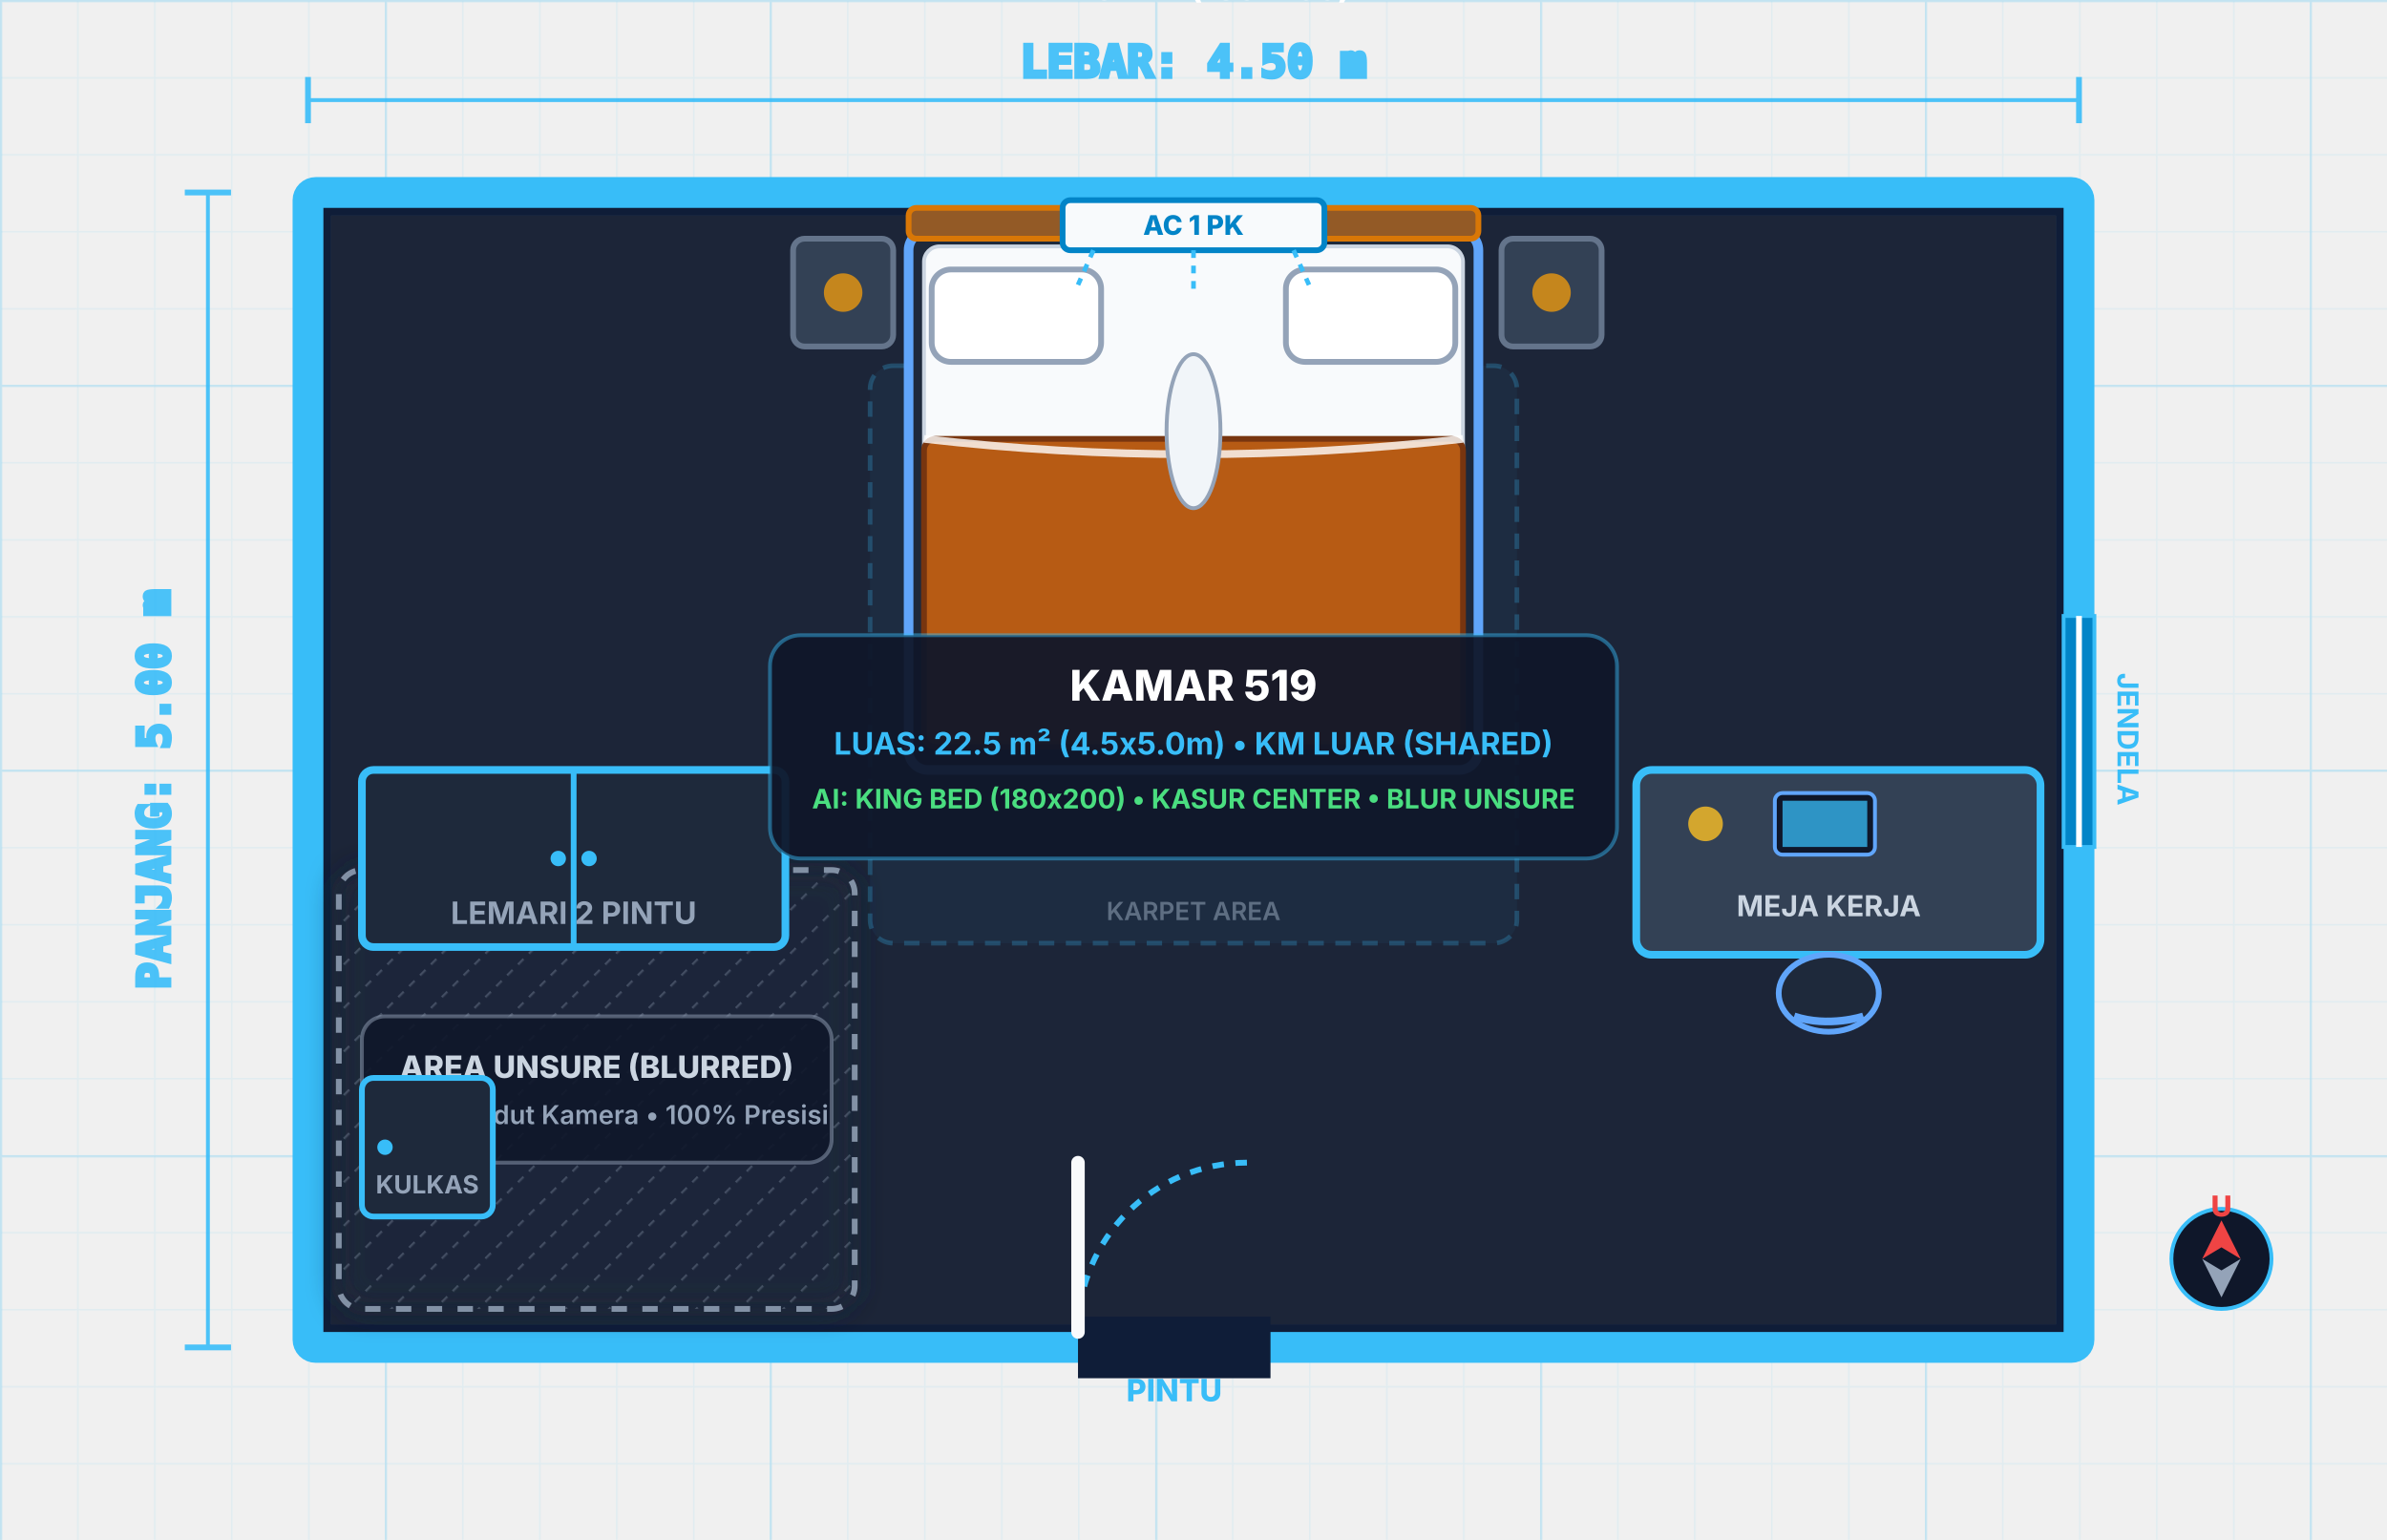
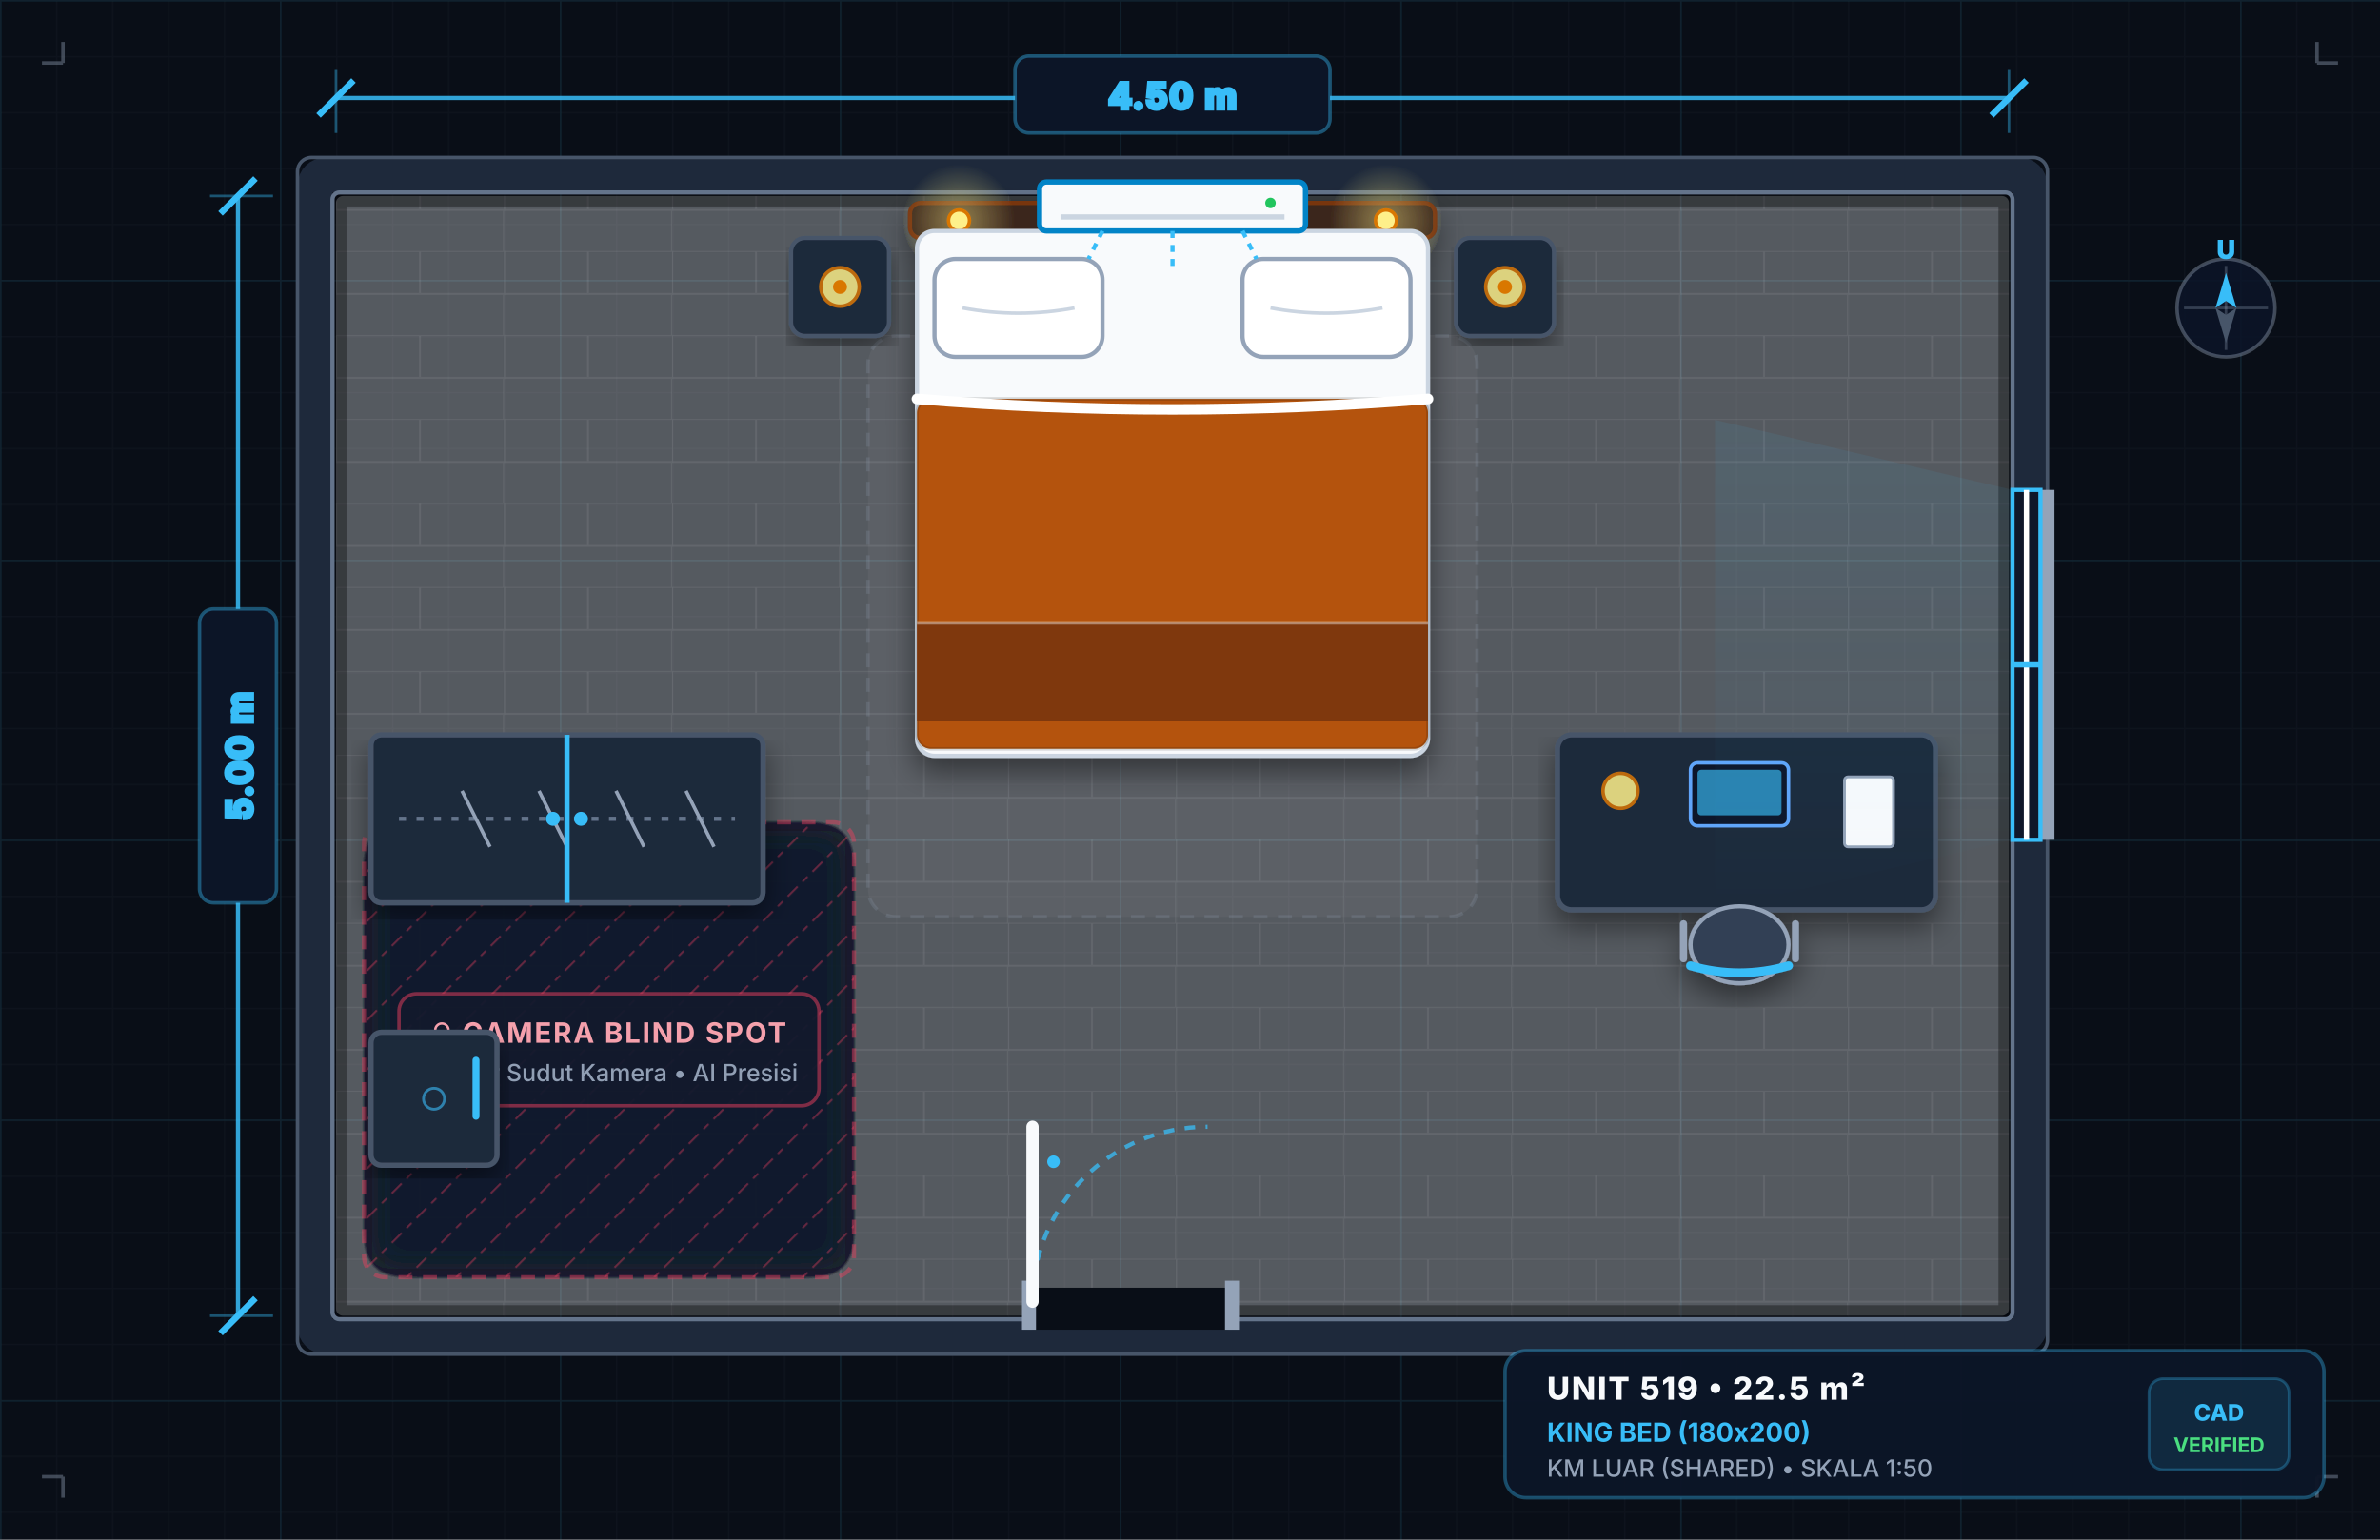
- <svg xmlns="http://www.w3.org/2000/svg" viewBox="0 0 620 400" width="100%" height="100%" style="background:#0b1329; border-radius:12px; font-family:'Inter',system-ui,sans-serif;">
+ <svg xmlns="http://www.w3.org/2000/svg" viewBox="0 0 680 440" width="100%" height="100%" style="background:#090e17; border-radius:14px; font-family:'Inter',system-ui,-apple-system,sans-serif;">
  <defs>
-     <pattern id="grid_s_219" width="20" height="20" patternUnits="userSpaceOnUse">
-       <path d="M 20 0 L 0 0 0 20" fill="none" stroke="rgba(56, 189, 248, 0.08)" stroke-width="0.8" />
+     <pattern id="grid_cad_219" width="16" height="16" patternUnits="userSpaceOnUse">
+       <path d="M 16 0 L 0 0 0 16" fill="none" stroke="rgba(148, 163, 184, 0.04)" stroke-width="0.75" />
    </pattern>
-     <pattern id="grid_m_219" width="100" height="100" patternUnits="userSpaceOnUse">
-       <path d="M 100 0 L 0 0 0 100" fill="none" stroke="rgba(56, 189, 248, 0.18)" stroke-width="1.2" />
+     <pattern id="grid_major_219" width="80" height="80" patternUnits="userSpaceOnUse">
+       <path d="M 80 0 L 0 0 0 80" fill="none" stroke="rgba(56, 189, 248, 0.08)" stroke-width="1" />
    </pattern>
-     <pattern id="tile_219" width="12" height="12" patternUnits="userSpaceOnUse">
-       <rect width="12" height="12" fill="rgba(14, 165, 233, 0.12)" />
-       <path d="M 12 0 L 0 0 0 12" fill="none" stroke="rgba(56, 189, 248, 0.28)" stroke-width="0.7" />
+     <pattern id="parquet_219" width="48" height="24" patternUnits="userSpaceOnUse">
+       <rect width="48" height="24" fill="#f8fafc" fill-opacity="0.32" />
+       <path d="M 0 12 L 48 12 M 24 0 L 24 12 M 0 24 L 48 24 M 48 12 L 48 24 M 0 0 L 0 12" fill="none" stroke="rgba(255, 255, 255, 0.07)" stroke-width="0.6" />
    </pattern>
-     <filter id="unsure_blur_219" x="-20%" y="-20%" width="140%" height="140%">
-       <feGaussianBlur stdDeviation="3.8" />
+     <pattern id="bm_tile_219" width="14" height="14" patternUnits="userSpaceOnUse">
+       <rect width="14" height="14" fill="#0f2338" />
+       <path d="M 14 0 L 0 0 0 14" fill="none" stroke="rgba(56, 189, 248, 0.22)" stroke-width="0.6" />
+     </pattern>
+     <filter id="frost_blur_219" x="-10%" y="-10%" width="120%" height="120%">
+       <feGaussianBlur stdDeviation="5" result="blur" />
+       <feColorMatrix type="matrix" values="1 0 0 0 0  0 1 0 0 0  0 0 1 0 0  0 0 0 18 -7" />
    </filter>
-     <pattern id="unsure_hatch_219" width="8" height="8" patternTransform="rotate(45 0 0)" patternUnits="userSpaceOnUse">
-       <line x1="0" y1="0" x2="0" y2="8" stroke="rgba(148, 163, 184, 0.35)" stroke-width="1.2" stroke-dasharray="2 2" />
+     <pattern id="blind_hatch_219" width="10" height="10" patternTransform="rotate(45 0 0)" patternUnits="userSpaceOnUse">
+       <line x1="0" y1="0" x2="0" y2="10" stroke="rgba(244, 63, 94, 0.35)" stroke-width="1.2" stroke-dasharray="2 2" />
    </pattern>
+     <linearGradient id="win_light_219" x1="0%" y1="0%" x2="0%" y2="100%">
+       <stop offset="0%" stop-color="#38bdf8" stop-opacity="0.18" />
+       <stop offset="100%" stop-color="#38bdf8" stop-opacity="0.0" />
+     </linearGradient>
+     <radialGradient id="lamp_glow_219">
+       <stop offset="0%" stop-color="#fef08a" stop-opacity="0.45" />
+       <stop offset="100%" stop-color="#fef08a" stop-opacity="0" />
+     </radialGradient>
+     <filter id="drop_shadow_219" x="-5%" y="-5%" width="115%" height="115%">
+       <feDropShadow dx="0" dy="4" stdDeviation="4" flood-color="#000000" flood-opacity="0.45" />
+     </filter>
  </defs>
-   <rect width="620" height="400" fill="url(#grid_s_219)" />
-   <rect width="620" height="400" fill="url(#grid_m_219)" />
-   <g stroke="#38bdf8" stroke-width="1" opacity="0.9">
-     <line x1="80" y1="26" x2="540" y2="26" />
-     <line x1="80" y1="20" x2="80" y2="32" stroke-width="1.5" />
-     <line x1="540" y1="20" x2="540" y2="32" stroke-width="1.5" />
-     <text x="310" y="20" fill="#38bdf8" font-size="11.5" font-weight="700" text-anchor="middle" font-family="monospace">
-       LEBAR: 4.50 m
+   <rect width="680" height="440" fill="#090e17" />
+   <rect width="680" height="440" fill="url(#grid_cad_219)" />
+   <rect width="680" height="440" fill="url(#grid_major_219)" />
+   <g stroke="rgba(148, 163, 184, 0.4)" stroke-width="1">
+     <path d="M 12 18 L 18 18 M 18 12 L 18 18" />
+     <path d="M 668 18 L 662 18 M 662 12 L 662 18" />
+     <path d="M 12 422 L 18 422 M 18 428 L 18 422" />
+     <path d="M 668 422 L 662 422 M 662 428 L 662 422" />
+   </g>
+   <g stroke="#38bdf8" stroke-width="1.2">
+     <line x1="96" y1="28" x2="574" y2="28" opacity="0.85" />
+     <line x1="91" y1="33" x2="101" y2="23" stroke-width="1.8" />
+     <line x1="569" y1="33" x2="579" y2="23" stroke-width="1.8" />
+     <line x1="96" y1="38" x2="96" y2="20" opacity="0.4" stroke-width="0.75" />
+     <line x1="574" y1="38" x2="574" y2="20" opacity="0.4" stroke-width="0.75" />
+     <rect x="290" y="16" width="90" height="22" rx="4" fill="#0c1527" stroke="rgba(56, 189, 248, 0.4)" stroke-width="1" />
+     <text x="335" y="31" fill="#38bdf8" font-size="10" font-weight="700" text-anchor="middle" letter-spacing="0.5">
+       4.50 m
    </text>
  </g>
-   <g stroke="#38bdf8" stroke-width="1" opacity="0.9">
-     <line x1="54" y1="50" x2="54" y2="350" />
-     <line x1="48" y1="50" x2="60" y2="50" stroke-width="1.5" />
-     <line x1="48" y1="350" x2="60" y2="350" stroke-width="1.5" />
-     <text x="44" y="205" fill="#38bdf8" font-size="11.5" font-weight="700" text-anchor="middle" font-family="monospace" transform="rotate(-90 44 205)">
-       PANJANG: 5.00 m
+   <g stroke="#38bdf8" stroke-width="1.2">
+     <line x1="68" y1="56" x2="68" y2="376" opacity="0.85" />
+     <line x1="63" y1="61" x2="73" y2="51" stroke-width="1.8" />
+     <line x1="63" y1="381" x2="73" y2="371" stroke-width="1.8" />
+     <line x1="78" y1="56" x2="60" y2="56" opacity="0.4" stroke-width="0.75" />
+     <line x1="78" y1="376" x2="60" y2="376" opacity="0.4" stroke-width="0.75" />
+     <g transform="translate(68, 216)">
+       <rect x="-42" y="-11" width="84" height="22" rx="4" fill="#0c1527" stroke="rgba(56, 189, 248, 0.4)" stroke-width="1" transform="rotate(-90)" />
+       <text x="0" y="4" fill="#38bdf8" font-size="10" font-weight="700" text-anchor="middle" letter-spacing="0.5" transform="rotate(-90)">
+         5.00 m
+       </text>
+     </g>
+   </g>
+   <rect x="96" y="56" width="478" height="320" rx="2" fill="url(#parquet_219)" />
+   <rect x="96" y="56" width="478" height="320" fill="none" stroke="rgba(0, 0, 0, 0.35)" stroke-width="6" />
+   <rect x="90" y="50" width="490" height="332" fill="none" stroke="#1e293b" stroke-width="10" rx="3" />
+   <rect x="85" y="45" width="500" height="342" fill="none" stroke="#475569" stroke-width="1" rx="4" />
+   <rect x="95" y="55" width="480" height="322" fill="none" stroke="#64748b" stroke-width="1.2" rx="2" />
+   <g id="unsure_zone" opacity="0.95">
+     <rect x="104" y="235" width="140" height="130" rx="6" fill="rgba(15, 23, 42, 0.85)" filter="url(#frost_blur_219)" />
+     <rect x="104" y="235" width="140" height="130" rx="6" fill="url(#blind_hatch_219)" stroke="rgba(244, 63, 94, 0.45)" stroke-width="1.2" stroke-dasharray="4 3" />
+     <rect x="114" y="284" width="120" height="32" rx="5" fill="rgba(15, 23, 42, 0.94)" stroke="rgba(244, 63, 94, 0.5)" stroke-width="1" />
+     <text x="174.0" y="298" fill="#fda4af" font-size="8" font-weight="700" text-anchor="middle" letter-spacing="0.5">
+       ⚲ CAMERA BLIND SPOT
+     </text>
+     <text x="174.0" y="309" fill="#94a3b8" font-size="6.8" font-weight="500" text-anchor="middle">
+       Di Luar Sudut Kamera • AI Presisi
    </text>
  </g>
-   <rect x="80" y="50" width="460" height="300" fill="#0f1d38" stroke="#38bdf8" stroke-width="8" rx="2" />
-   <rect x="86" y="56" width="448" height="288" fill="#f8fafc" opacity="0.22" />
-   <rect x="86" y="56" width="448" height="288" fill="rgba(15, 23, 42, 0.75)" />
-   <g>
-     <rect x="88" y="226" width="134" height="114" rx="6" fill="rgba(30, 41, 59, 0.75)" filter="url(#unsure_blur_219)" />
-     <rect x="88" y="226" width="134" height="114" rx="6" fill="url(#unsure_hatch_219)" stroke="#94a3b8" stroke-width="1.5" stroke-dasharray="4 4" opacity="0.85" />
-     <rect x="94" y="264" width="122" height="38" rx="6" fill="rgba(15, 23, 42, 0.9)" stroke="rgba(148, 163, 184, 0.5)" stroke-width="1" />
-     <text x="155.0" y="280" fill="#cbd5e1" font-size="8" font-weight="800" text-anchor="middle">AREA UNSURE (BLURRED)</text>
-     <text x="155.0" y="292" fill="#94a3b8" font-size="6.8" font-weight="600" text-anchor="middle">Di Luar Sudut Kamera • 100% Presisi</text>
+   <rect x="248" y="96" width="174" height="166" rx="8" fill="rgba(255, 255, 255, 0.04)" stroke="rgba(148, 163, 184, 0.2)" stroke-width="1" stroke-dasharray="4 3" />
+   <g id="bed_unit" filter="url(#drop_shadow_219)">
+     <rect x="260" y="58" width="150" height="10" rx="3" fill="#3b271d" stroke="#78350f" stroke-width="1.2" />
+     <circle cx="274" cy="63" r="16" fill="url(#lamp_glow_219)" />
+     <circle cx="396" cy="63" r="16" fill="url(#lamp_glow_219)" />
+     <circle cx="274" cy="63" r="3" fill="#fef08a" stroke="#d97706" stroke-width="1" />
+     <circle cx="396" cy="63" r="3" fill="#fef08a" stroke="#d97706" stroke-width="1" />
+     <rect x="262" y="66" width="146" height="150" rx="5" fill="#f8fafc" stroke="#cbd5e1" stroke-width="1.2" />
+     <rect x="262" y="114" width="146" height="100" rx="4" fill="#b45309" stroke="rgba(0,0,0,0.15)" stroke-width="1" />
+     <path d="M 262 114 Q 335.0 120 408 114" fill="none" stroke="#ffffff" stroke-width="3" stroke-linecap="round" />
+     <rect x="262" y="178" width="146" height="28" fill="#78350f" opacity="0.88" />
+     <line x1="262" y1="178" x2="408" y2="178" stroke="rgba(255,255,255,0.4)" stroke-width="1" />
+     <rect x="267" y="74" width="48" height="28" rx="6" fill="#ffffff" stroke="#94a3b8" stroke-width="1.2" />
+     <path d="M 275 88 Q 291.0 91 307 88" fill="none" stroke="#cbd5e1" stroke-width="1" />
+     <rect x="355" y="74" width="48" height="28" rx="6" fill="#ffffff" stroke="#94a3b8" stroke-width="1.2" />
+     <path d="M 363 88 Q 379.0 91 395 88" fill="none" stroke="#cbd5e1" stroke-width="1" />
  </g>
-   <g>
-     <rect x="226" y="95" width="168" height="150" rx="6" fill="rgba(56, 189, 248, 0.05)" stroke="rgba(56, 189, 248, 0.25)" stroke-width="1.2" stroke-dasharray="4 3" />
-     <text x="310.0" y="239" fill="rgba(148, 163, 184, 0.55)" font-size="6.5" font-weight="600" text-anchor="middle">KARPET AREA</text>
+   <g filter="url(#drop_shadow_219)">
+     <rect x="226" y="68" width="28" height="28" rx="4" fill="#1e293b" stroke="#475569" stroke-width="1.2" />
+     <circle cx="240" cy="82" r="5.5" fill="#fef08a" stroke="#d97706" stroke-width="1" opacity="0.85" />
+     <circle cx="240" cy="82" r="2" fill="#d97706" />
  </g>
-   <g>
-     <rect x="236" y="60" width="148" height="140" rx="5" fill="#1e293b" stroke="#60a5fa" stroke-width="2.5" />
-     <rect x="236" y="54" width="148" height="8" rx="2" fill="#935a26" stroke="#d97706" stroke-width="1.5" />
-     <rect x="240" y="64" width="140" height="128" rx="4" fill="#f8fafc" stroke="#cbd5e1" stroke-width="1" />
-     <rect x="240" y="114" width="140" height="80" rx="3" fill="#b45309" stroke="#78350f" stroke-width="1.5" fill-opacity="0.95" />
-     <path d="M 240 114 Q 310.0 122 380 114" fill="none" stroke="#ffffff" stroke-width="2" opacity="0.8" />
-     <rect x="242" y="70" width="44" height="24" rx="5" fill="#ffffff" stroke="#94a3b8" stroke-width="1.5" />
-     <rect x="334" y="70" width="44" height="24" rx="5" fill="#ffffff" stroke="#94a3b8" stroke-width="1.5" />
-     <ellipse cx="310.0" cy="112" rx="7" ry="20" fill="#f1f5f9" stroke="#94a3b8" stroke-width="1" />
-     <text x="310.0" cy="160" fill="#ffffff" font-size="8" font-weight="800" text-anchor="middle">KING BED (180x200)</text>
+   <g filter="url(#drop_shadow_219)">
+     <rect x="416" y="68" width="28" height="28" rx="4" fill="#1e293b" stroke="#475569" stroke-width="1.2" />
+     <circle cx="430" cy="82" r="5.5" fill="#fef08a" stroke="#d97706" stroke-width="1" opacity="0.85" />
+     <circle cx="430" cy="82" r="2" fill="#d97706" />
  </g>
-   <rect x="206" y="62" width="26" height="28" rx="3" fill="#334155" stroke="#64748b" stroke-width="1.5" />
-   <circle cx="219" cy="76" r="5" fill="#f59e0b" opacity="0.75" />
-   <rect x="390" y="62" width="26" height="28" rx="3" fill="#334155" stroke="#64748b" stroke-width="1.5" />
-   <circle cx="403" cy="76" r="5" fill="#f59e0b" opacity="0.75" />
-   <g>
-     <rect x="94" y="200" width="110" height="46" rx="3" fill="#1e293b" stroke="#38bdf8" stroke-width="2" />
-     <line x1="149" y1="200" x2="149" y2="246" stroke="#38bdf8" stroke-width="1.5" />
-     <circle cx="145" cy="223" r="2" fill="#38bdf8" />
-     <circle cx="153" cy="223" r="2" fill="#38bdf8" />
-     <text x="149" y="240" fill="#94a3b8" font-size="8" font-weight="700" text-anchor="middle">LEMARI 2 PINTU</text>
+   <g id="wardrobe" filter="url(#drop_shadow_219)">
+     <rect x="106" y="210" width="112" height="48" rx="3" fill="#1e293b" stroke="#475569" stroke-width="1.5" />
+     <line x1="114" y1="234" x2="210" y2="234" stroke="#64748b" stroke-width="1.2" stroke-dasharray="2 3" />
+     <line x1="132" y1="226" x2="140" y2="242" stroke="#94a3b8" stroke-width="1" />
+     <line x1="154" y1="226" x2="162" y2="242" stroke="#94a3b8" stroke-width="1" />
+     <line x1="176" y1="226" x2="184" y2="242" stroke="#94a3b8" stroke-width="1" />
+     <line x1="196" y1="226" x2="204" y2="242" stroke="#94a3b8" stroke-width="1" />
+     <line x1="162" y1="210" x2="162" y2="258" stroke="#38bdf8" stroke-width="1.5" />
+     <circle cx="158" cy="234" r="2" fill="#38bdf8" />
+     <circle cx="166" cy="234" r="2" fill="#38bdf8" />
  </g>
-   <g>
-     <rect x="425" y="200" width="105" height="48" rx="4" fill="#334155" stroke="#38bdf8" stroke-width="2" />
-     <rect x="461" y="206" width="26" height="16" rx="2" fill="#0f172a" stroke="#60a5fa" stroke-width="1" />
-     <rect x="463" y="208" width="22" height="12" fill="#38bdf8" opacity="0.75" />
-     <circle cx="443" cy="214" r="4.5" fill="#fbbf24" opacity="0.8" />
-     <ellipse cx="475" cy="258" rx="13" ry="10" fill="#1e293b" stroke="#60a5fa" stroke-width="1.5" />
-     <path d="M 466 264 C 475 267 484 264 484 264" stroke="#60a5fa" stroke-width="2" fill="none" />
-     <text x="475" y="238" fill="#cbd5e1" font-size="7.5" font-weight="700" text-anchor="middle">MEJA KERJA</text>
+   <g id="desk_setup" filter="url(#drop_shadow_219)">
+     <rect x="445" y="210" width="108" height="50" rx="4" fill="#1e293b" stroke="#475569" stroke-width="1.5" />
+     <rect x="483" y="218" width="28" height="18" rx="2" fill="#0f172a" stroke="#60a5fa" stroke-width="1" />
+     <rect x="485" y="220" width="24" height="13" rx="1" fill="#38bdf8" opacity="0.65" />
+     <circle cx="463" cy="226" r="5" fill="#fef08a" stroke="#d97706" stroke-width="1" opacity="0.85" />
+     <rect x="527" y="222" width="14" height="20" rx="1" fill="#f8fafc" stroke="#94a3b8" stroke-width="0.8" />
+     <ellipse cx="497" cy="270" rx="14" ry="11" fill="#334155" stroke="#94a3b8" stroke-width="1.2" />
+     <path d="M 483 276 Q 497 280 511 276" fill="none" stroke="#38bdf8" stroke-width="2.5" stroke-linecap="round" />
+     <line x1="481" y1="264" x2="481" y2="274" stroke="#94a3b8" stroke-width="2" stroke-linecap="round" />
+     <line x1="513" y1="264" x2="513" y2="274" stroke="#94a3b8" stroke-width="2" stroke-linecap="round" />
  </g>
-   <g>
-     <rect x="276" y="52" width="68" height="13" rx="2" fill="#f8fafc" stroke="#0284c7" stroke-width="1.5" />
-     <path d="M 284 65 L 280 74" stroke="#38bdf8" stroke-width="1.2" stroke-dasharray="2 2" />
-     <path d="M 310 65 L 310 76" stroke="#38bdf8" stroke-width="1.2" stroke-dasharray="2 2" />
-     <path d="M 336 65 L 340 74" stroke="#38bdf8" stroke-width="1.2" stroke-dasharray="2 2" />
-     <text x="310" y="61" fill="#0284c7" font-size="7" font-weight="800" text-anchor="middle">AC 1 PK</text>
+   <g id="ac_unit">
+     <rect x="297" y="52" width="76" height="14" rx="2" fill="#f8fafc" stroke="#0284c7" stroke-width="1.5" />
+     <line x1="303" y1="62" x2="367" y2="62" stroke="#cbd5e1" stroke-width="1.5" />
+     <line x1="315" y1="66" x2="311" y2="74" stroke="#38bdf8" stroke-width="1.2" stroke-dasharray="2 2" />
+     <line x1="335" y1="66" x2="335" y2="76" stroke="#38bdf8" stroke-width="1.2" stroke-dasharray="2 2" />
+     <line x1="355" y1="66" x2="359" y2="74" stroke="#38bdf8" stroke-width="1.2" stroke-dasharray="2 2" />
+     <circle cx="363" cy="58" r="1.5" fill="#22c55e" />
  </g>
-   <g>
-     <rect x="94" y="280" width="34" height="36" rx="3" fill="#1e293b" stroke="#38bdf8" stroke-width="1.5" />
-     <circle cx="100" cy="298" r="2" fill="#38bdf8" />
-     <text x="111" y="310" fill="#94a3b8" font-size="6.5" font-weight="700" text-anchor="middle">KULKAS</text>
+   <g id="fridge" filter="url(#drop_shadow_219)">
+     <rect x="106" y="295" width="36" height="38" rx="3" fill="#1e293b" stroke="#475569" stroke-width="1.5" />
+     <line x1="136" y1="303" x2="136" y2="319" stroke="#38bdf8" stroke-width="2" stroke-linecap="round" />
+     <circle cx="124" cy="314" r="3" fill="none" stroke="#38bdf8" stroke-width="0.8" opacity="0.6" />
  </g>
-   <g>
-     <rect x="536" y="160" width="8" height="60" fill="#0284c7" stroke="#38bdf8" stroke-width="1" />
-     <line x1="540" y1="160" x2="540" y2="220" stroke="#ffffff" stroke-width="1.5" />
-     <text x="550" y="192" fill="#38bdf8" font-size="7.5" font-weight="700" text-anchor="middle" transform="rotate(90 550 192)">JENDELA</text>
+   <g id="window_right">
+     <polygon points="575,140 490,120 490,260 575,240" fill="url(#win_light_219)" opacity="0.45" />
+     <rect x="583" y="140" width="4" height="100" fill="#94a3b8" />
+     <rect x="575" y="140" width="8" height="100" fill="#0f172a" stroke="#38bdf8" stroke-width="1.2" />
+     <line x1="579" y1="140" x2="579" y2="240" stroke="#ffffff" stroke-width="1.5" />
+     <line x1="575" y1="190" x2="583" y2="190" stroke="#38bdf8" stroke-width="1.5" />
  </g>
-   <g>
-     <rect x="280" y="342" width="50" height="16" fill="#0f1d38" />
-     <path d="M 280 346 A 44 44 0 0 1 324 302" fill="none" stroke="#38bdf8" stroke-width="1.5" stroke-dasharray="3 3" />
-     <line x1="280" y1="346" x2="280" y2="302" stroke="#f8fafc" stroke-width="3.5" stroke-linecap="round" />
-     <text x="305" y="364" fill="#38bdf8" font-size="8" font-weight="800" text-anchor="middle">PINTU</text>
+   <g id="main_door">
+     <rect x="295" y="368" width="56" height="12" fill="#090e17" />
+     <rect x="292" y="366" width="4" height="14" fill="#94a3b8" />
+     <rect x="350" y="366" width="4" height="14" fill="#94a3b8" />
+     <path d="M 295 372 A 50 50 0 0 1 345 322" fill="none" stroke="#38bdf8" stroke-width="1.2" stroke-dasharray="3 3" opacity="0.75" />
+     <line x1="295" y1="372" x2="295" y2="322" stroke="#f8fafc" stroke-width="3.5" stroke-linecap="round" />
+     <circle cx="301" cy="332" r="1.8" fill="#38bdf8" />
  </g>
-   <g>
-     <rect x="200" y="165" width="220" height="58" rx="8" fill="rgba(15, 23, 42, 0.94)" stroke="rgba(56, 189, 248, 0.45)" stroke-width="1" />
-     <text x="310" y="182" fill="#ffffff" font-size="11" font-weight="800" text-anchor="middle">KAMAR 519</text>
-     <text x="310" y="196" fill="#38bdf8" font-size="8" font-weight="700" text-anchor="middle">LUAS: 22.5 m² (4.5x5.0m) • KM LUAR (SHARED)</text>
-     <text x="310" y="210" fill="#4ade80" font-size="7" font-weight="700" text-anchor="middle">AI: KING BED (180x200) • KASUR CENTER • BLUR UNSURE</text>
+   <g id="title_block" transform="translate(430, 386)">
+     <rect x="0" y="0" width="234" height="42" rx="6" fill="rgba(12, 21, 39, 0.96)" stroke="rgba(56, 189, 248, 0.35)" stroke-width="1" />
+     <text x="12" y="14" fill="#f8fafc" font-size="9" font-weight="800" letter-spacing="0.5">
+       UNIT 519 • 22.5 m²
+     </text>
+     <text x="12" y="26" fill="#38bdf8" font-size="7.5" font-weight="700">
+       KING BED (180x200)
+     </text>
+     <text x="12" y="36" fill="#94a3b8" font-size="6.8" font-weight="500">
+       KM LUAR (SHARED) • SKALA 1:50
+     </text>
+     <rect x="184" y="8" width="40" height="26" rx="4" fill="rgba(56, 189, 248, 0.12)" stroke="rgba(56, 189, 248, 0.3)" stroke-width="0.8" />
+     <text x="204" y="20" fill="#38bdf8" font-size="6.5" font-weight="800" text-anchor="middle">CAD</text>
+     <text x="204" y="29" fill="#4ade80" font-size="5.8" font-weight="700" text-anchor="middle">VERIFIED</text>
  </g>
-   <g transform="translate(562, 312)">
-     <circle cx="15" cy="15" r="13" fill="#0f172a" stroke="#38bdf8" stroke-width="1" />
-     <path d="M 15 5 L 20 15 L 15 12 L 10 15 Z" fill="#ef4444" />
-     <path d="M 15 25 L 20 15 L 15 18 L 10 15 Z" fill="#94a3b8" />
-     <text x="15" y="4" fill="#ef4444" font-size="7.5" font-weight="800" text-anchor="middle">U</text>
+   <g id="north_compass" transform="translate(620, 72)">
+     <circle cx="16" cy="16" r="14" fill="rgba(12, 21, 39, 0.9)" stroke="rgba(148, 163, 184, 0.4)" stroke-width="1" />
+     <line x1="16" y1="4" x2="16" y2="28" stroke="rgba(148, 163, 184, 0.3)" stroke-width="0.75" />
+     <line x1="4" y1="16" x2="28" y2="16" stroke="rgba(148, 163, 184, 0.3)" stroke-width="0.75" />
+     <polygon points="16,6 19,16 16,14 13,16" fill="#38bdf8" />
+     <polygon points="16,26 19,16 16,18 13,16" fill="#475569" />
+     <text x="16" y="2" fill="#38bdf8" font-size="7.5" font-weight="900" text-anchor="middle">U</text>
  </g>
</svg>
